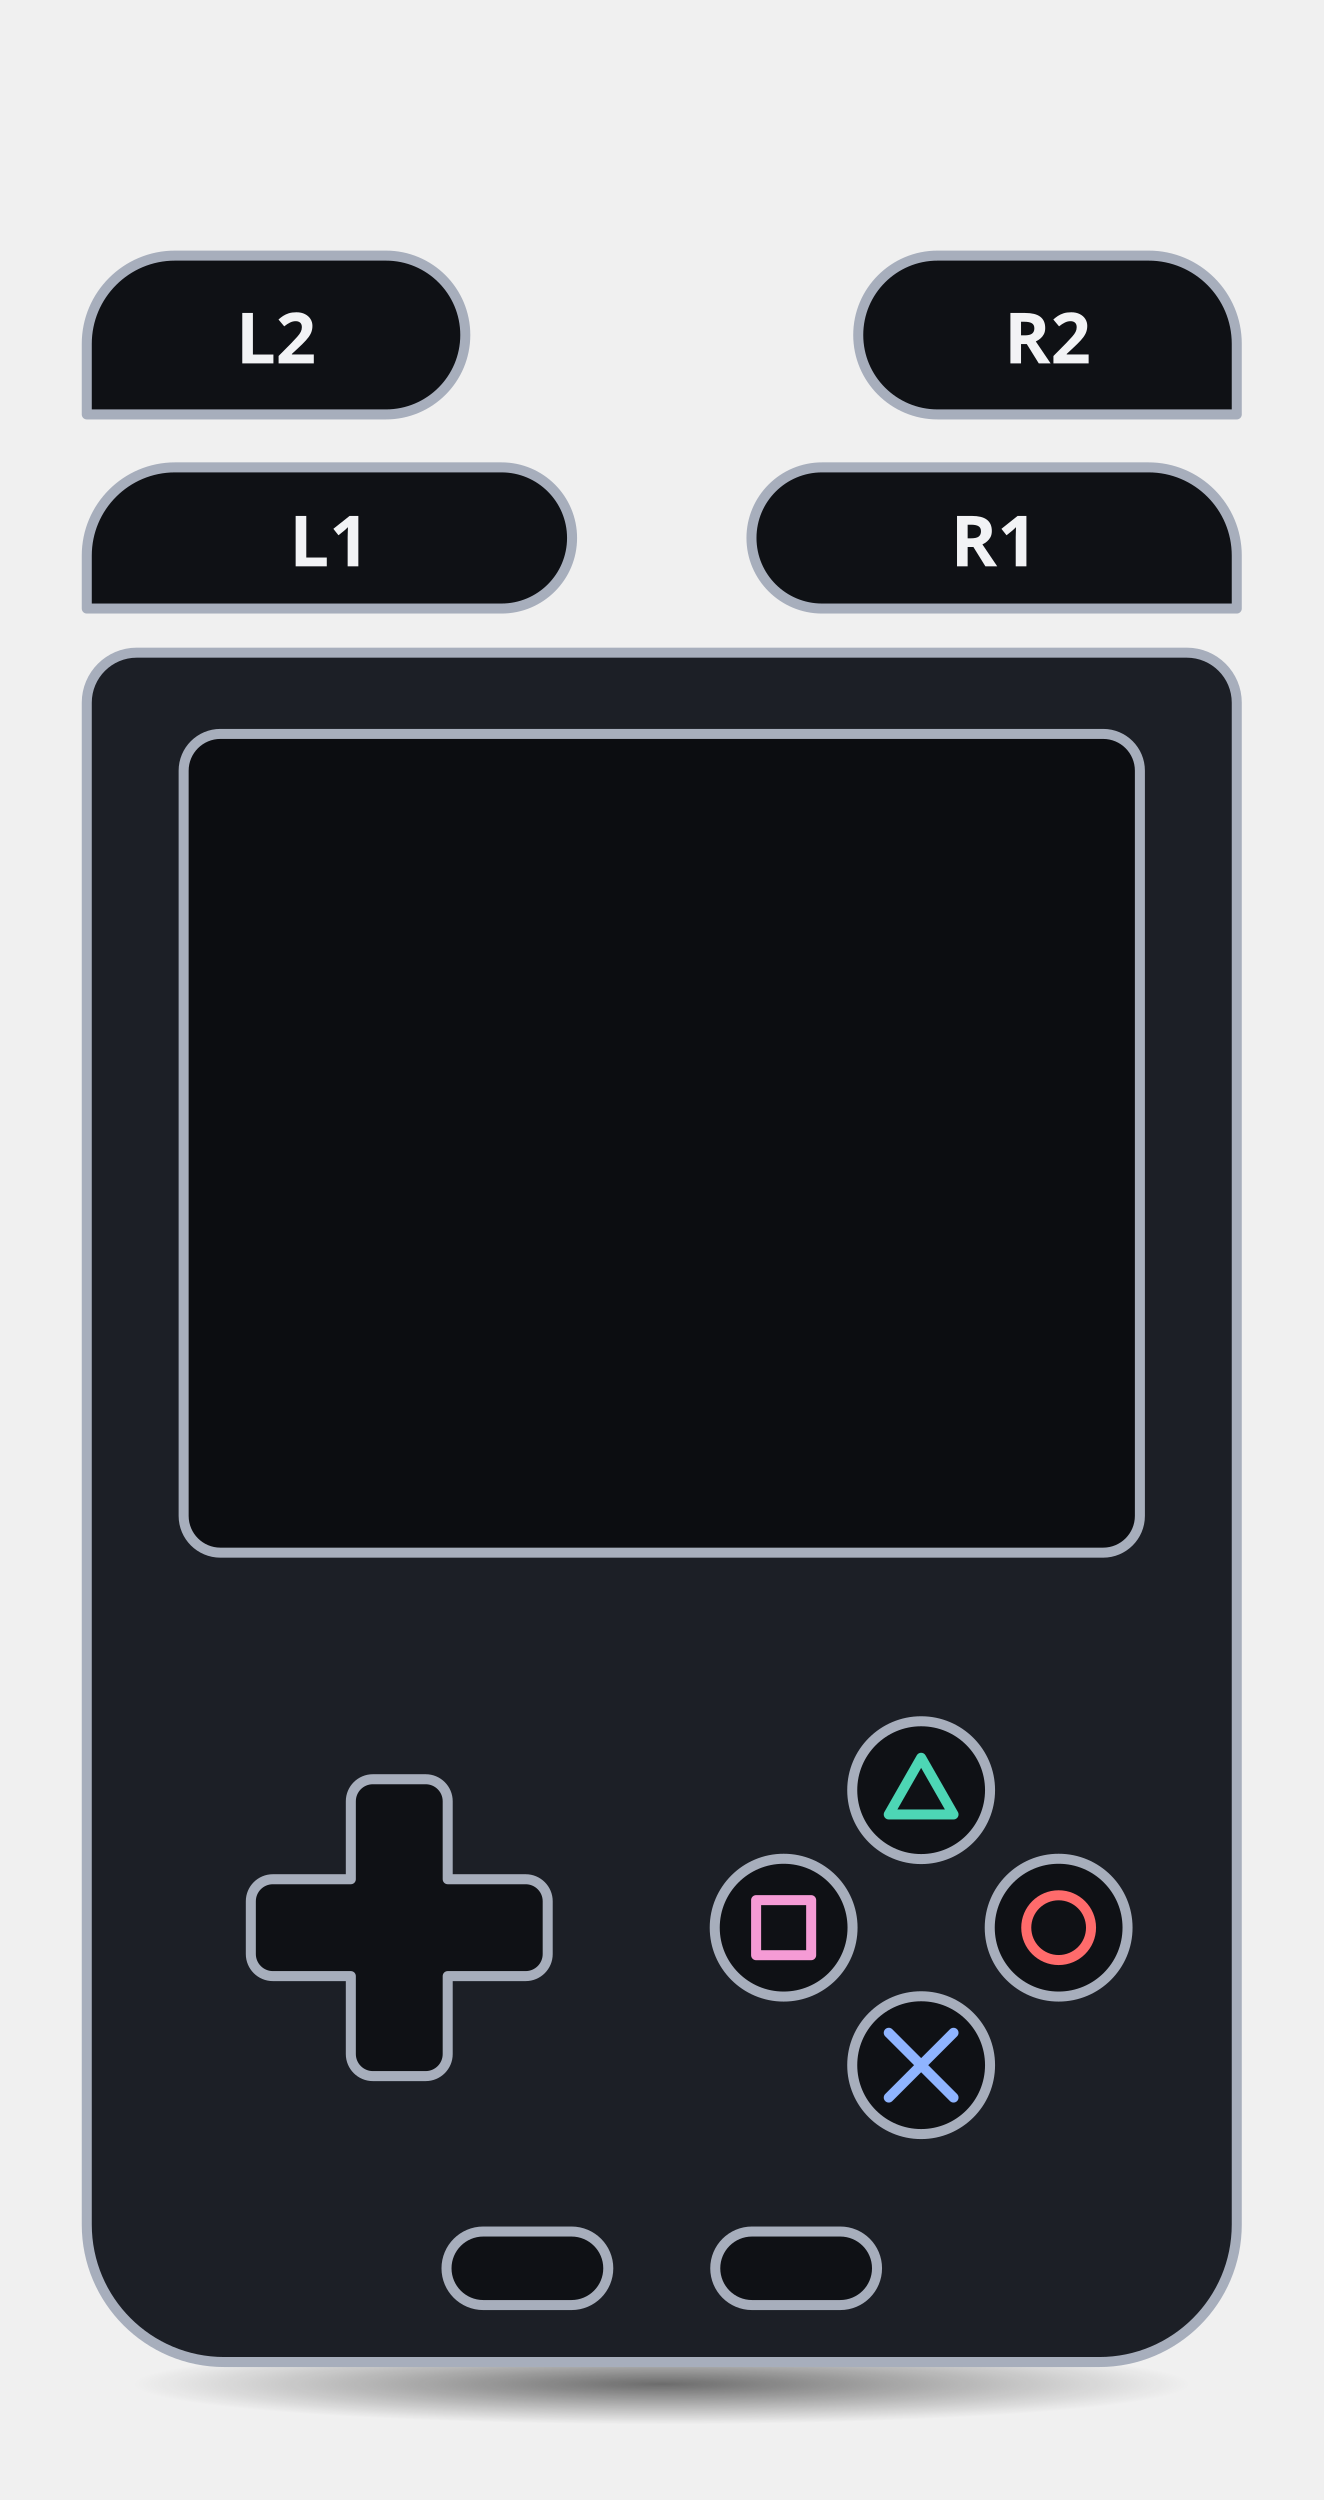
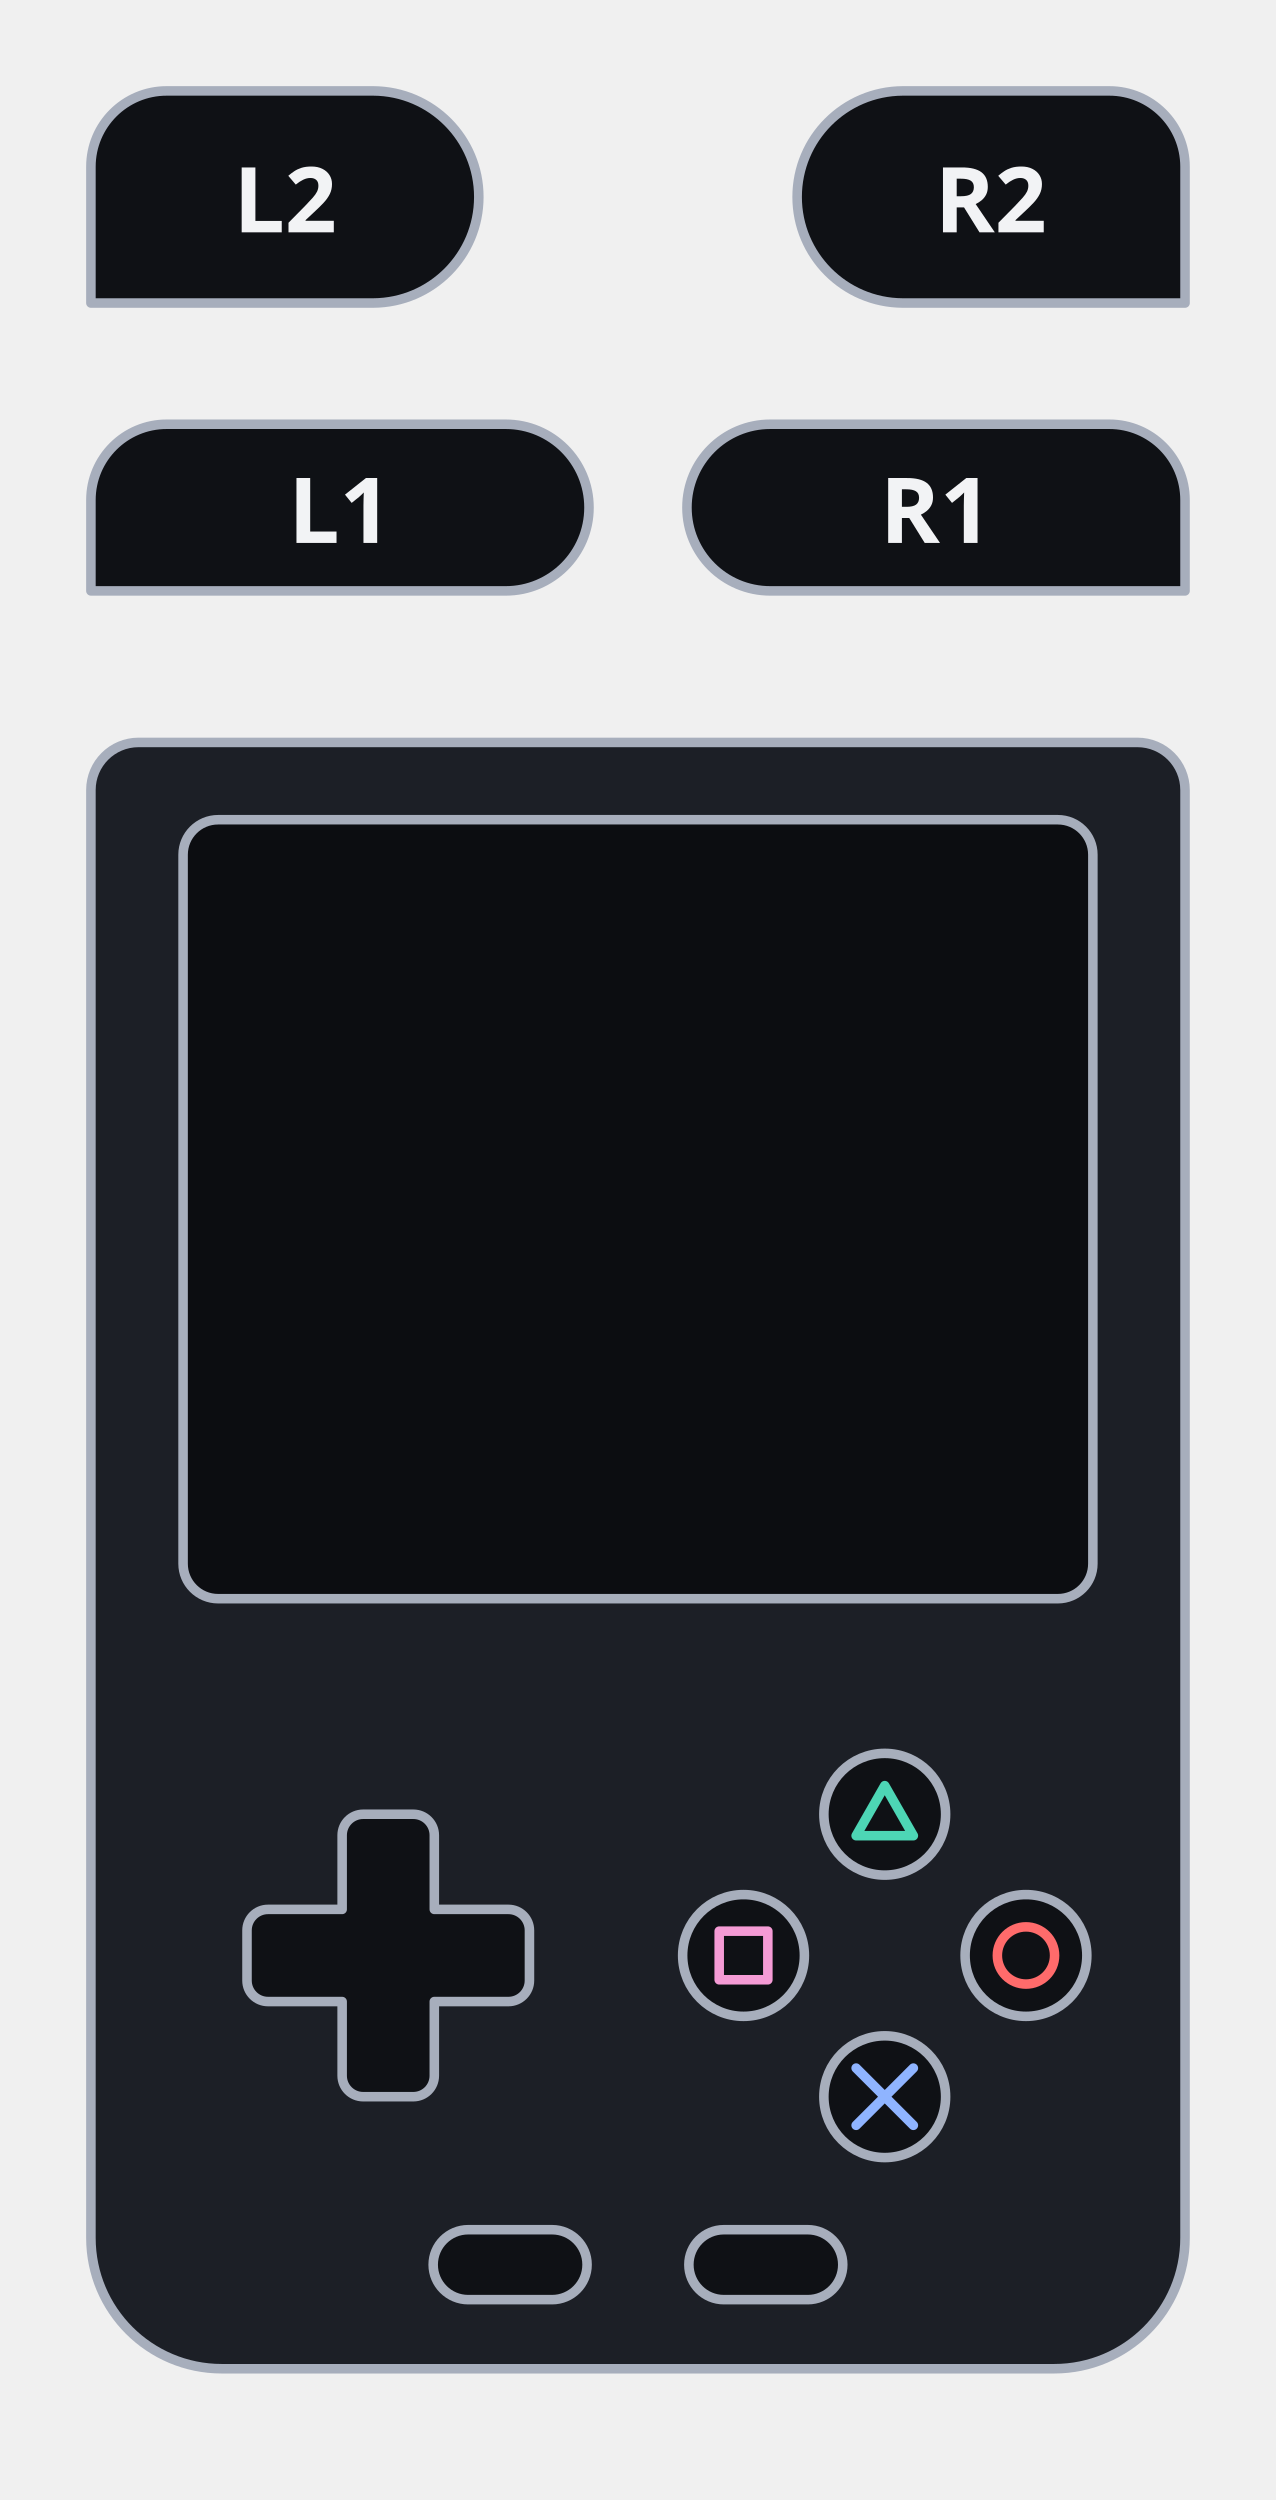
- <svg xmlns="http://www.w3.org/2000/svg" width="330" height="623.333" viewBox="0 -160 360 680" style="overflow:visible;display:block">
+ <svg xmlns="http://www.w3.org/2000/svg" width="334.382" height="655.167" viewBox="-2.39 -194.727 364.78 714.727" style="overflow:visible;display:block">
  <defs>
    <linearGradient id="pb" x1="0" y1="0" x2="0" y2="1">
      <stop offset="0" stop-color="#1C1F26" />
      <stop offset="1" stop-color="#1C1F26" />
    </linearGradient>
    <linearGradient id="rim" x1="0" y1="0" x2="0" y2="1">
-       <stop offset="0" stop-color="#fff" stop-opacity=".28" />
+       <stop offset="0" stop-color="#fff" stop-opacity=".16" />
      <stop offset=".35" stop-color="#fff" stop-opacity="0" />
    </linearGradient>
    <radialGradient id="floor">
      <stop offset="0" stop-color="#000" stop-opacity=".55" />
      <stop offset="1" stop-color="#000" stop-opacity="0" />
    </radialGradient>
  </defs>
-   <ellipse cx="180" cy="488.475" rx="143.98" ry="10.955" fill="url(#floor)" />
  <defs />
  <defs />
-   <path d="M37.2,17.525 H322.8 A13.6,13.6 0 0 1 336.4,31.125 V445.075 A37.4,37.4 0 0 1 299,482.475 H61 A37.4,37.4 0 0 1 23.6,445.075 V31.125 A13.6,13.6 0 0 1 37.2,17.525 Z" fill="url(#pb)" stroke="#A7AEBC" stroke-width="2.5" vector-effect="non-scaling-stroke" />
+   <path d="M37.2,17.525 H322.8 A13.6,13.6 0 0 1 336.4,31.125 V445.075 A37.4,37.4 0 0 1 299,482.475 H61 A37.4,37.4 0 0 1 23.6,445.075 V31.125 A13.6,13.6 0 0 1 37.2,17.525 Z" fill="#1C1F26" stroke="#A7AEBC" stroke-width="2.5" vector-effect="non-scaling-stroke" />
  <rect x="49.95" y="39.625" width="260.1" height="222.7" rx="10" fill="#0C0D11" stroke="#A7AEBC" stroke-width="2.5" vector-effect="non-scaling-stroke" />
  <clipPath id="dp145">
    <path d="M95.425,329.95 A6,6 0 0 1 101.425,323.95 H115.775 A6,6 0 0 1 121.775,329.95 V351.15 H142.975 A6,6 0 0 1 148.975,357.15 V371.5 A6,6 0 0 1 142.975,377.5 H121.775 V398.7 A6,6 0 0 1 115.775,404.7 H101.425 A6,6 0 0 1 95.425,398.7 V377.5 H74.225 A6,6 0 0 1 68.225,371.5 V357.15 A6,6 0 0 1 74.225,351.15 H95.425 Z" />
  </clipPath>
  <path d="M95.425,329.95 A6,6 0 0 1 101.425,323.95 H115.775 A6,6 0 0 1 121.775,329.95 V351.15 H142.975 A6,6 0 0 1 148.975,357.15 V371.5 A6,6 0 0 1 142.975,377.5 H121.775 V398.7 A6,6 0 0 1 115.775,404.7 H101.425 A6,6 0 0 1 95.425,398.7 V377.5 H74.225 A6,6 0 0 1 68.225,371.5 V357.15 A6,6 0 0 1 74.225,351.15 H95.425 Z" fill="#0F1115" stroke="#A7AEBC" stroke-width="2.5" vector-effect="non-scaling-stroke" stroke-linejoin="round" class="hDup24" display="none" />
  <rect x="95.425" y="323.95" width="26.35" height="27.2" fill="#72D6E8" clip-path="url(#dp145)" class="hDup25" display="none" />
  <path d="M95.425,329.95 A6,6 0 0 1 101.425,323.95 H115.775 A6,6 0 0 1 121.775,329.95 V351.15 H142.975 A6,6 0 0 1 148.975,357.15 V371.5 A6,6 0 0 1 142.975,377.5 H121.775 V398.7 A6,6 0 0 1 115.775,404.7 H101.425 A6,6 0 0 1 95.425,398.7 V377.5 H74.225 A6,6 0 0 1 68.225,371.5 V357.15 A6,6 0 0 1 74.225,351.15 H95.425 Z" fill="#0F1115" stroke="#A7AEBC" stroke-width="2.5" vector-effect="non-scaling-stroke" stroke-linejoin="round" class="hDdown27" display="none" />
  <rect x="95.425" y="377.5" width="26.35" height="27.2" fill="#72D6E8" clip-path="url(#dp145)" class="hDdown28" display="none" />
  <path d="M95.425,329.95 A6,6 0 0 1 101.425,323.95 H115.775 A6,6 0 0 1 121.775,329.95 V351.15 H142.975 A6,6 0 0 1 148.975,357.15 V371.5 A6,6 0 0 1 142.975,377.5 H121.775 V398.7 A6,6 0 0 1 115.775,404.7 H101.425 A6,6 0 0 1 95.425,398.7 V377.5 H74.225 A6,6 0 0 1 68.225,371.5 V357.15 A6,6 0 0 1 74.225,351.15 H95.425 Z" fill="#0F1115" stroke="#A7AEBC" stroke-width="2.5" vector-effect="non-scaling-stroke" stroke-linejoin="round" class="hDleft30" display="none" />
  <rect x="68.225" y="351.15" width="27.2" height="26.35" fill="#72D6E8" clip-path="url(#dp145)" class="hDleft31" display="none" />
  <path d="M95.425,329.95 A6,6 0 0 1 101.425,323.95 H115.775 A6,6 0 0 1 121.775,329.95 V351.15 H142.975 A6,6 0 0 1 148.975,357.15 V371.5 A6,6 0 0 1 142.975,377.5 H121.775 V398.7 A6,6 0 0 1 115.775,404.7 H101.425 A6,6 0 0 1 95.425,398.7 V377.5 H74.225 A6,6 0 0 1 68.225,371.5 V357.15 A6,6 0 0 1 74.225,351.15 H95.425 Z" fill="#0F1115" stroke="#A7AEBC" stroke-width="2.5" vector-effect="non-scaling-stroke" stroke-linejoin="round" class="hDright33" display="none" />
  <rect x="121.775" y="351.15" width="27.2" height="26.35" fill="#72D6E8" clip-path="url(#dp145)" class="hDright34" display="none" />
  <path d="M95.425,329.95 A6,6 0 0 1 101.425,323.95 H115.775 A6,6 0 0 1 121.775,329.95 V351.15 H142.975 A6,6 0 0 1 148.975,357.15 V371.5 A6,6 0 0 1 142.975,377.5 H121.775 V398.7 A6,6 0 0 1 115.775,404.7 H101.425 A6,6 0 0 1 95.425,398.7 V377.5 H74.225 A6,6 0 0 1 68.225,371.5 V357.15 A6,6 0 0 1 74.225,351.15 H95.425 Z" fill="#0F1115" stroke="#A7AEBC" stroke-width="2.5" vector-effect="non-scaling-stroke" stroke-linejoin="round" class="p8x26" />
  <mask id="Y_ring152m61" maskUnits="userSpaceOnUse" x="-5000" y="-5000" width="10000" height="10000">
    <rect x="-5000" y="-5000" width="10000" height="10000" fill="#fff" />
-     <circle cx="250.55" cy="326.925" r="18.742" fill="#000" stroke="#000" stroke-width="7.636" stroke-linejoin="round" />
+     <circle cx="250.55" cy="323.95" r="17.404" fill="#000" stroke="#000" stroke-width="7.636" stroke-linejoin="round" />
  </mask>
-   <circle cx="250.55" cy="326.925" r="18.742" fill="none" stroke="#72D6E8" stroke-width="13.091" stroke-linejoin="round" mask="url(#Y_ring152m61)" class="hY9" display="none" />
-   <circle cx="250.55" cy="326.925" r="18.742" fill="#0F1115" stroke="#A7AEBC" stroke-width="2.5" vector-effect="non-scaling-stroke" class="p3x10" />
-   <path d="M250.55,318.116L259.359,333.532L241.741,333.532Z" fill="none" stroke="#4DD6B5" stroke-width="2.5" vector-effect="non-scaling-stroke" stroke-linejoin="round" class="p3x11" />
+   <circle cx="250.55" cy="323.95" r="17.404" fill="none" stroke="#72D6E8" stroke-width="13.091" stroke-linejoin="round" mask="url(#Y_ring152m61)" class="hY9" display="none" />
+   <circle cx="250.55" cy="323.95" r="17.404" fill="#0F1115" stroke="#A7AEBC" stroke-width="2.5" vector-effect="non-scaling-stroke" class="p3x10" />
+   <path d="M250.55,315.77L258.73,330.085L242.37,330.085Z" fill="none" stroke="#4DD6B5" stroke-width="2.5" vector-effect="non-scaling-stroke" stroke-linejoin="round" class="p3x11" />
  <mask id="X_ring151m60" maskUnits="userSpaceOnUse" x="-5000" y="-5000" width="10000" height="10000">
    <rect x="-5000" y="-5000" width="10000" height="10000" fill="#fff" />
-     <circle cx="213.15" cy="364.325" r="18.742" fill="#000" stroke="#000" stroke-width="7.636" stroke-linejoin="round" />
+     <circle cx="210.175" cy="364.325" r="17.404" fill="#000" stroke="#000" stroke-width="7.636" stroke-linejoin="round" />
  </mask>
-   <circle cx="213.15" cy="364.325" r="18.742" fill="none" stroke="#72D6E8" stroke-width="13.091" stroke-linejoin="round" mask="url(#X_ring151m60)" class="hX6" display="none" />
-   <circle cx="213.15" cy="364.325" r="18.742" fill="#0F1115" stroke="#A7AEBC" stroke-width="2.5" vector-effect="non-scaling-stroke" class="p2x7" />
-   <rect x="205.662" y="356.837" width="14.975" height="14.975" fill="none" stroke="#F59BD5" stroke-width="2.5" vector-effect="non-scaling-stroke" stroke-linejoin="round" class="p2x8" />
+   <circle cx="210.175" cy="364.325" r="17.404" fill="none" stroke="#72D6E8" stroke-width="13.091" stroke-linejoin="round" mask="url(#X_ring151m60)" class="hX6" display="none" />
+   <circle cx="210.175" cy="364.325" r="17.404" fill="#0F1115" stroke="#A7AEBC" stroke-width="2.5" vector-effect="non-scaling-stroke" class="p2x7" />
+   <rect x="203.222" y="357.372" width="13.906" height="13.906" fill="none" stroke="#F59BD5" stroke-width="2.5" vector-effect="non-scaling-stroke" stroke-linejoin="round" class="p2x8" />
  <mask id="B_ring150m59" maskUnits="userSpaceOnUse" x="-5000" y="-5000" width="10000" height="10000">
    <rect x="-5000" y="-5000" width="10000" height="10000" fill="#fff" />
-     <circle cx="287.95" cy="364.325" r="18.742" fill="#000" stroke="#000" stroke-width="7.636" stroke-linejoin="round" />
+     <circle cx="290.925" cy="364.325" r="17.404" fill="#000" stroke="#000" stroke-width="7.636" stroke-linejoin="round" />
  </mask>
-   <circle cx="287.95" cy="364.325" r="18.742" fill="none" stroke="#72D6E8" stroke-width="13.091" stroke-linejoin="round" mask="url(#B_ring150m59)" class="hB3" display="none" />
-   <circle cx="287.95" cy="364.325" r="18.742" fill="#0F1115" stroke="#A7AEBC" stroke-width="2.5" vector-effect="non-scaling-stroke" class="p1x4" />
-   <circle cx="287.95" cy="364.325" r="8.809" fill="none" stroke="#FF6B6B" stroke-width="2.5" vector-effect="non-scaling-stroke" class="p1x5" />
+   <circle cx="290.925" cy="364.325" r="17.404" fill="none" stroke="#72D6E8" stroke-width="13.091" stroke-linejoin="round" mask="url(#B_ring150m59)" class="hB3" display="none" />
+   <circle cx="290.925" cy="364.325" r="17.404" fill="#0F1115" stroke="#A7AEBC" stroke-width="2.5" vector-effect="non-scaling-stroke" class="p1x4" />
+   <circle cx="290.925" cy="364.325" r="8.18" fill="none" stroke="#FF6B6B" stroke-width="2.5" vector-effect="non-scaling-stroke" class="p1x5" />
  <mask id="A_ring149m58" maskUnits="userSpaceOnUse" x="-5000" y="-5000" width="10000" height="10000">
    <rect x="-5000" y="-5000" width="10000" height="10000" fill="#fff" />
-     <circle cx="250.55" cy="401.725" r="18.742" fill="#000" stroke="#000" stroke-width="7.636" stroke-linejoin="round" />
+     <circle cx="250.55" cy="404.7" r="17.404" fill="#000" stroke="#000" stroke-width="7.636" stroke-linejoin="round" />
  </mask>
-   <circle cx="250.55" cy="401.725" r="18.742" fill="none" stroke="#72D6E8" stroke-width="13.091" stroke-linejoin="round" mask="url(#A_ring149m58)" class="hA0" display="none" />
-   <circle cx="250.55" cy="401.725" r="18.742" fill="#0F1115" stroke="#A7AEBC" stroke-width="2.5" vector-effect="non-scaling-stroke" class="p0x1" />
-   <path d="M241.741,392.916L259.359,410.534M259.359,392.916L241.741,410.534" stroke="#8FB4FF" stroke-width="2.5" vector-effect="non-scaling-stroke" stroke-linecap="round" class="p0x2" />
+   <circle cx="250.55" cy="404.7" r="17.404" fill="none" stroke="#72D6E8" stroke-width="13.091" stroke-linejoin="round" mask="url(#A_ring149m58)" class="hA0" display="none" />
+   <circle cx="250.55" cy="404.7" r="17.404" fill="#0F1115" stroke="#A7AEBC" stroke-width="2.5" vector-effect="non-scaling-stroke" class="p0x1" />
+   <path d="M242.37,396.52L258.73,412.88M258.73,396.52L242.37,412.88" stroke="#8FB4FF" stroke-width="2.5" vector-effect="non-scaling-stroke" stroke-linecap="round" class="p0x2" />
  <mask id="SELECT_ring164m67" maskUnits="userSpaceOnUse" x="-5000" y="-5000" width="10000" height="10000">
    <rect x="-5000" y="-5000" width="10000" height="10000" fill="#fff" />
-     <rect x="121.45" y="446.975" width="44" height="20" rx="10" fill="#000" stroke="#000" stroke-width="7.636" stroke-linejoin="round" />
+     <rect x="121.45" y="442.725" width="44" height="20" rx="10" fill="#000" stroke="#000" stroke-width="7.636" stroke-linejoin="round" />
  </mask>
-   <rect x="121.45" y="446.975" width="44" height="20" rx="10" fill="none" stroke="#72D6E8" stroke-width="13.091" stroke-linejoin="round" mask="url(#SELECT_ring164m67)" class="hSELECT38" display="none" />
-   <rect x="121.45" y="446.975" width="44" height="20" rx="10" fill="#0F1115" stroke="#A7AEBC" stroke-width="2.5" vector-effect="non-scaling-stroke" class="p13x39" />
+   <rect x="121.45" y="442.725" width="44" height="20" rx="10" fill="none" stroke="#72D6E8" stroke-width="13.091" stroke-linejoin="round" mask="url(#SELECT_ring164m67)" class="hSELECT38" display="none" />
+   <rect x="121.45" y="442.725" width="44" height="20" rx="10" fill="#0F1115" stroke="#A7AEBC" stroke-width="2.5" vector-effect="non-scaling-stroke" class="p13x39" />
  <mask id="START_ring163m66" maskUnits="userSpaceOnUse" x="-5000" y="-5000" width="10000" height="10000">
    <rect x="-5000" y="-5000" width="10000" height="10000" fill="#fff" />
-     <rect x="194.55" y="446.975" width="44" height="20" rx="10" fill="#000" stroke="#000" stroke-width="7.636" stroke-linejoin="round" />
+     <rect x="194.55" y="442.725" width="44" height="20" rx="10" fill="#000" stroke="#000" stroke-width="7.636" stroke-linejoin="round" />
  </mask>
-   <rect x="194.55" y="446.975" width="44" height="20" rx="10" fill="none" stroke="#72D6E8" stroke-width="13.091" stroke-linejoin="round" mask="url(#START_ring163m66)" class="hSTART36" display="none" />
-   <rect x="194.55" y="446.975" width="44" height="20" rx="10" fill="#0F1115" stroke="#A7AEBC" stroke-width="2.5" vector-effect="non-scaling-stroke" class="p12x37" />
+   <rect x="194.55" y="442.725" width="44" height="20" rx="10" fill="none" stroke="#72D6E8" stroke-width="13.091" stroke-linejoin="round" mask="url(#START_ring163m66)" class="hSTART36" display="none" />
+   <rect x="194.55" y="442.725" width="44" height="20" rx="10" fill="#0F1115" stroke="#A7AEBC" stroke-width="2.5" vector-effect="non-scaling-stroke" class="p12x37" />
  <mask id="LB_ring153m62" maskUnits="userSpaceOnUse" x="-5000" y="-5000" width="10000" height="10000">
    <rect x="-5000" y="-5000" width="10000" height="10000" fill="#fff" />
-     <path d="M23.6,5.525 V-8.875 A24,24 0 0 1 47.6,-32.875 H136.4 A19.2,19.2 0 0 1 136.4,5.525 Z" fill="#000" stroke="#000" stroke-width="7.636" stroke-linejoin="round" />
+     <path d="M23.6,-25.792 V-51.782 A21.658,21.658 0 0 1 45.258,-73.44 H142.176 A23.824,23.824 0 0 1 142.176,-25.792 Z" fill="#000" stroke="#000" stroke-width="7.636" stroke-linejoin="round" />
  </mask>
-   <path d="M23.6,5.525 V-8.875 A24,24 0 0 1 47.6,-32.875 H136.4 A19.2,19.2 0 0 1 136.4,5.525 Z" fill="none" stroke="#72D6E8" stroke-width="13.091" stroke-linejoin="round" mask="url(#LB_ring153m62)" class="hLB12" display="none" />
-   <path d="M23.6,5.525 V-8.875 A24,24 0 0 1 47.6,-32.875 H136.4 A19.2,19.2 0 0 1 136.4,5.525 Z" fill="#0F1115" stroke="#A7AEBC" stroke-width="2.5" vector-effect="non-scaling-stroke" stroke-linejoin="round" class="p4x13" />
-   <text x="89.6" y="-12.675" fill="#F2F3F5" font-family="sans-serif" font-weight="700" font-size="19.2" text-anchor="middle" class="p4x14" dy="6.72">L1</text>
+   <path d="M23.6,-25.792 V-51.782 A21.658,21.658 0 0 1 45.258,-73.44 H142.176 A23.824,23.824 0 0 1 142.176,-25.792 Z" fill="none" stroke="#72D6E8" stroke-width="13.091" stroke-linejoin="round" mask="url(#LB_ring153m62)" class="hLB12" display="none" />
+   <path d="M23.6,-25.792 V-51.782 A21.658,21.658 0 0 1 45.258,-73.44 H142.176 A23.824,23.824 0 0 1 142.176,-25.792 Z" fill="#0F1115" stroke="#A7AEBC" stroke-width="2.5" vector-effect="non-scaling-stroke" stroke-linejoin="round" class="p4x13" />
+   <text x="94.8" y="-48.616" fill="#F2F3F5" font-family="sans-serif" font-weight="700" font-size="25.99" text-anchor="middle" class="p4x14" dy="9.10">L1</text>
  <mask id="LT_ring155m64" maskUnits="userSpaceOnUse" x="-5000" y="-5000" width="10000" height="10000">
    <rect x="-5000" y="-5000" width="10000" height="10000" fill="#fff" />
-     <path d="M23.6,-47.275 V-66.475 A24,24 0 0 1 47.6,-90.475 H104.96 A21.6,21.6 0 0 1 104.96,-47.275 Z" fill="#000" stroke="#000" stroke-width="7.636" stroke-linejoin="round" />
+     <path d="M23.6,-108.094 V-147.079 A21.658,21.658 0 0 1 45.258,-168.737 H104.35 A30.322,30.322 0 0 1 104.35,-108.094 Z" fill="#000" stroke="#000" stroke-width="7.636" stroke-linejoin="round" />
  </mask>
-   <path d="M23.6,-47.275 V-66.475 A24,24 0 0 1 47.6,-90.475 H104.96 A21.6,21.6 0 0 1 104.96,-47.275 Z" fill="none" stroke="#72D6E8" stroke-width="13.091" stroke-linejoin="round" mask="url(#LT_ring155m64)" class="hLT18" display="none" />
-   <path d="M23.6,-47.275 V-66.475 A24,24 0 0 1 47.6,-90.475 H104.96 A21.6,21.6 0 0 1 104.96,-47.275 Z" fill="#0F1115" stroke="#A7AEBC" stroke-width="2.5" vector-effect="non-scaling-stroke" stroke-linejoin="round" class="p6x19" />
-   <text x="75.08" y="-67.875" fill="#F2F3F5" font-family="sans-serif" font-weight="700" font-size="19.2" text-anchor="middle" class="p6x20" dy="6.72">L2</text>
+   <path d="M23.6,-108.094 V-147.079 A21.658,21.658 0 0 1 45.258,-168.737 H104.35 A30.322,30.322 0 0 1 104.35,-108.094 Z" fill="none" stroke="#72D6E8" stroke-width="13.091" stroke-linejoin="round" mask="url(#LT_ring155m64)" class="hLT18" display="none" />
+   <path d="M23.6,-108.094 V-147.079 A21.658,21.658 0 0 1 45.258,-168.737 H104.35 A30.322,30.322 0 0 1 104.35,-108.094 Z" fill="#0F1115" stroke="#A7AEBC" stroke-width="2.5" vector-effect="non-scaling-stroke" stroke-linejoin="round" class="p6x19" />
+   <text x="79.136" y="-137.416" fill="#F2F3F5" font-family="sans-serif" font-weight="700" font-size="25.99" text-anchor="middle" class="p6x20" dy="9.10">L2</text>
  <mask id="RB_ring154m63" maskUnits="userSpaceOnUse" x="-5000" y="-5000" width="10000" height="10000">
    <rect x="-5000" y="-5000" width="10000" height="10000" fill="#fff" />
-     <path d="M336.4,5.525 V-8.875 A24,24 0 0 0 312.4,-32.875 H223.6 A19.2,19.2 0 0 0 223.6,5.525 Z" fill="#000" stroke="#000" stroke-width="7.636" stroke-linejoin="round" />
+     <path d="M336.4,-25.792 V-51.782 A21.658,21.658 0 0 0 314.742,-73.44 H217.824 A23.824,23.824 0 0 0 217.824,-25.792 Z" fill="#000" stroke="#000" stroke-width="7.636" stroke-linejoin="round" />
  </mask>
-   <path d="M336.4,5.525 V-8.875 A24,24 0 0 0 312.4,-32.875 H223.6 A19.2,19.2 0 0 0 223.6,5.525 Z" fill="none" stroke="#72D6E8" stroke-width="13.091" stroke-linejoin="round" mask="url(#RB_ring154m63)" class="hRB15" display="none" />
-   <path d="M336.4,5.525 V-8.875 A24,24 0 0 0 312.4,-32.875 H223.6 A19.2,19.2 0 0 0 223.6,5.525 Z" fill="#0F1115" stroke="#A7AEBC" stroke-width="2.5" vector-effect="non-scaling-stroke" stroke-linejoin="round" class="p5x16" />
-   <text x="270.4" y="-12.675" fill="#F2F3F5" font-family="sans-serif" font-weight="700" font-size="19.2" text-anchor="middle" class="p5x17" dy="6.72">R1</text>
+   <path d="M336.4,-25.792 V-51.782 A21.658,21.658 0 0 0 314.742,-73.44 H217.824 A23.824,23.824 0 0 0 217.824,-25.792 Z" fill="none" stroke="#72D6E8" stroke-width="13.091" stroke-linejoin="round" mask="url(#RB_ring154m63)" class="hRB15" display="none" />
+   <path d="M336.4,-25.792 V-51.782 A21.658,21.658 0 0 0 314.742,-73.44 H217.824 A23.824,23.824 0 0 0 217.824,-25.792 Z" fill="#0F1115" stroke="#A7AEBC" stroke-width="2.5" vector-effect="non-scaling-stroke" stroke-linejoin="round" class="p5x16" />
+   <text x="265.2" y="-48.616" fill="#F2F3F5" font-family="sans-serif" font-weight="700" font-size="25.99" text-anchor="middle" class="p5x17" dy="9.10">R1</text>
  <mask id="RT_ring156m65" maskUnits="userSpaceOnUse" x="-5000" y="-5000" width="10000" height="10000">
    <rect x="-5000" y="-5000" width="10000" height="10000" fill="#fff" />
-     <path d="M336.4,-47.275 V-66.475 A24,24 0 0 0 312.4,-90.475 H255.04 A21.6,21.6 0 0 0 255.04,-47.275 Z" fill="#000" stroke="#000" stroke-width="7.636" stroke-linejoin="round" />
+     <path d="M336.4,-108.094 V-147.079 A21.658,21.658 0 0 0 314.742,-168.737 H255.65 A30.322,30.322 0 0 0 255.65,-108.094 Z" fill="#000" stroke="#000" stroke-width="7.636" stroke-linejoin="round" />
  </mask>
-   <path d="M336.4,-47.275 V-66.475 A24,24 0 0 0 312.4,-90.475 H255.04 A21.6,21.6 0 0 0 255.04,-47.275 Z" fill="none" stroke="#72D6E8" stroke-width="13.091" stroke-linejoin="round" mask="url(#RT_ring156m65)" class="hRT21" display="none" />
-   <path d="M336.4,-47.275 V-66.475 A24,24 0 0 0 312.4,-90.475 H255.04 A21.6,21.6 0 0 0 255.04,-47.275 Z" fill="#0F1115" stroke="#A7AEBC" stroke-width="2.5" vector-effect="non-scaling-stroke" stroke-linejoin="round" class="p7x22" />
-   <text x="284.92" y="-67.875" fill="#F2F3F5" font-family="sans-serif" font-weight="700" font-size="19.2" text-anchor="middle" class="p7x23" dy="6.72">R2</text>
+   <path d="M336.4,-108.094 V-147.079 A21.658,21.658 0 0 0 314.742,-168.737 H255.65 A30.322,30.322 0 0 0 255.65,-108.094 Z" fill="none" stroke="#72D6E8" stroke-width="13.091" stroke-linejoin="round" mask="url(#RT_ring156m65)" class="hRT21" display="none" />
+   <path d="M336.4,-108.094 V-147.079 A21.658,21.658 0 0 0 314.742,-168.737 H255.65 A30.322,30.322 0 0 0 255.65,-108.094 Z" fill="#0F1115" stroke="#A7AEBC" stroke-width="2.5" vector-effect="non-scaling-stroke" stroke-linejoin="round" class="p7x22" />
+   <text x="280.864" y="-137.416" fill="#F2F3F5" font-family="sans-serif" font-weight="700" font-size="25.99" text-anchor="middle" class="p7x23" dy="9.10">R2</text>
</svg>
